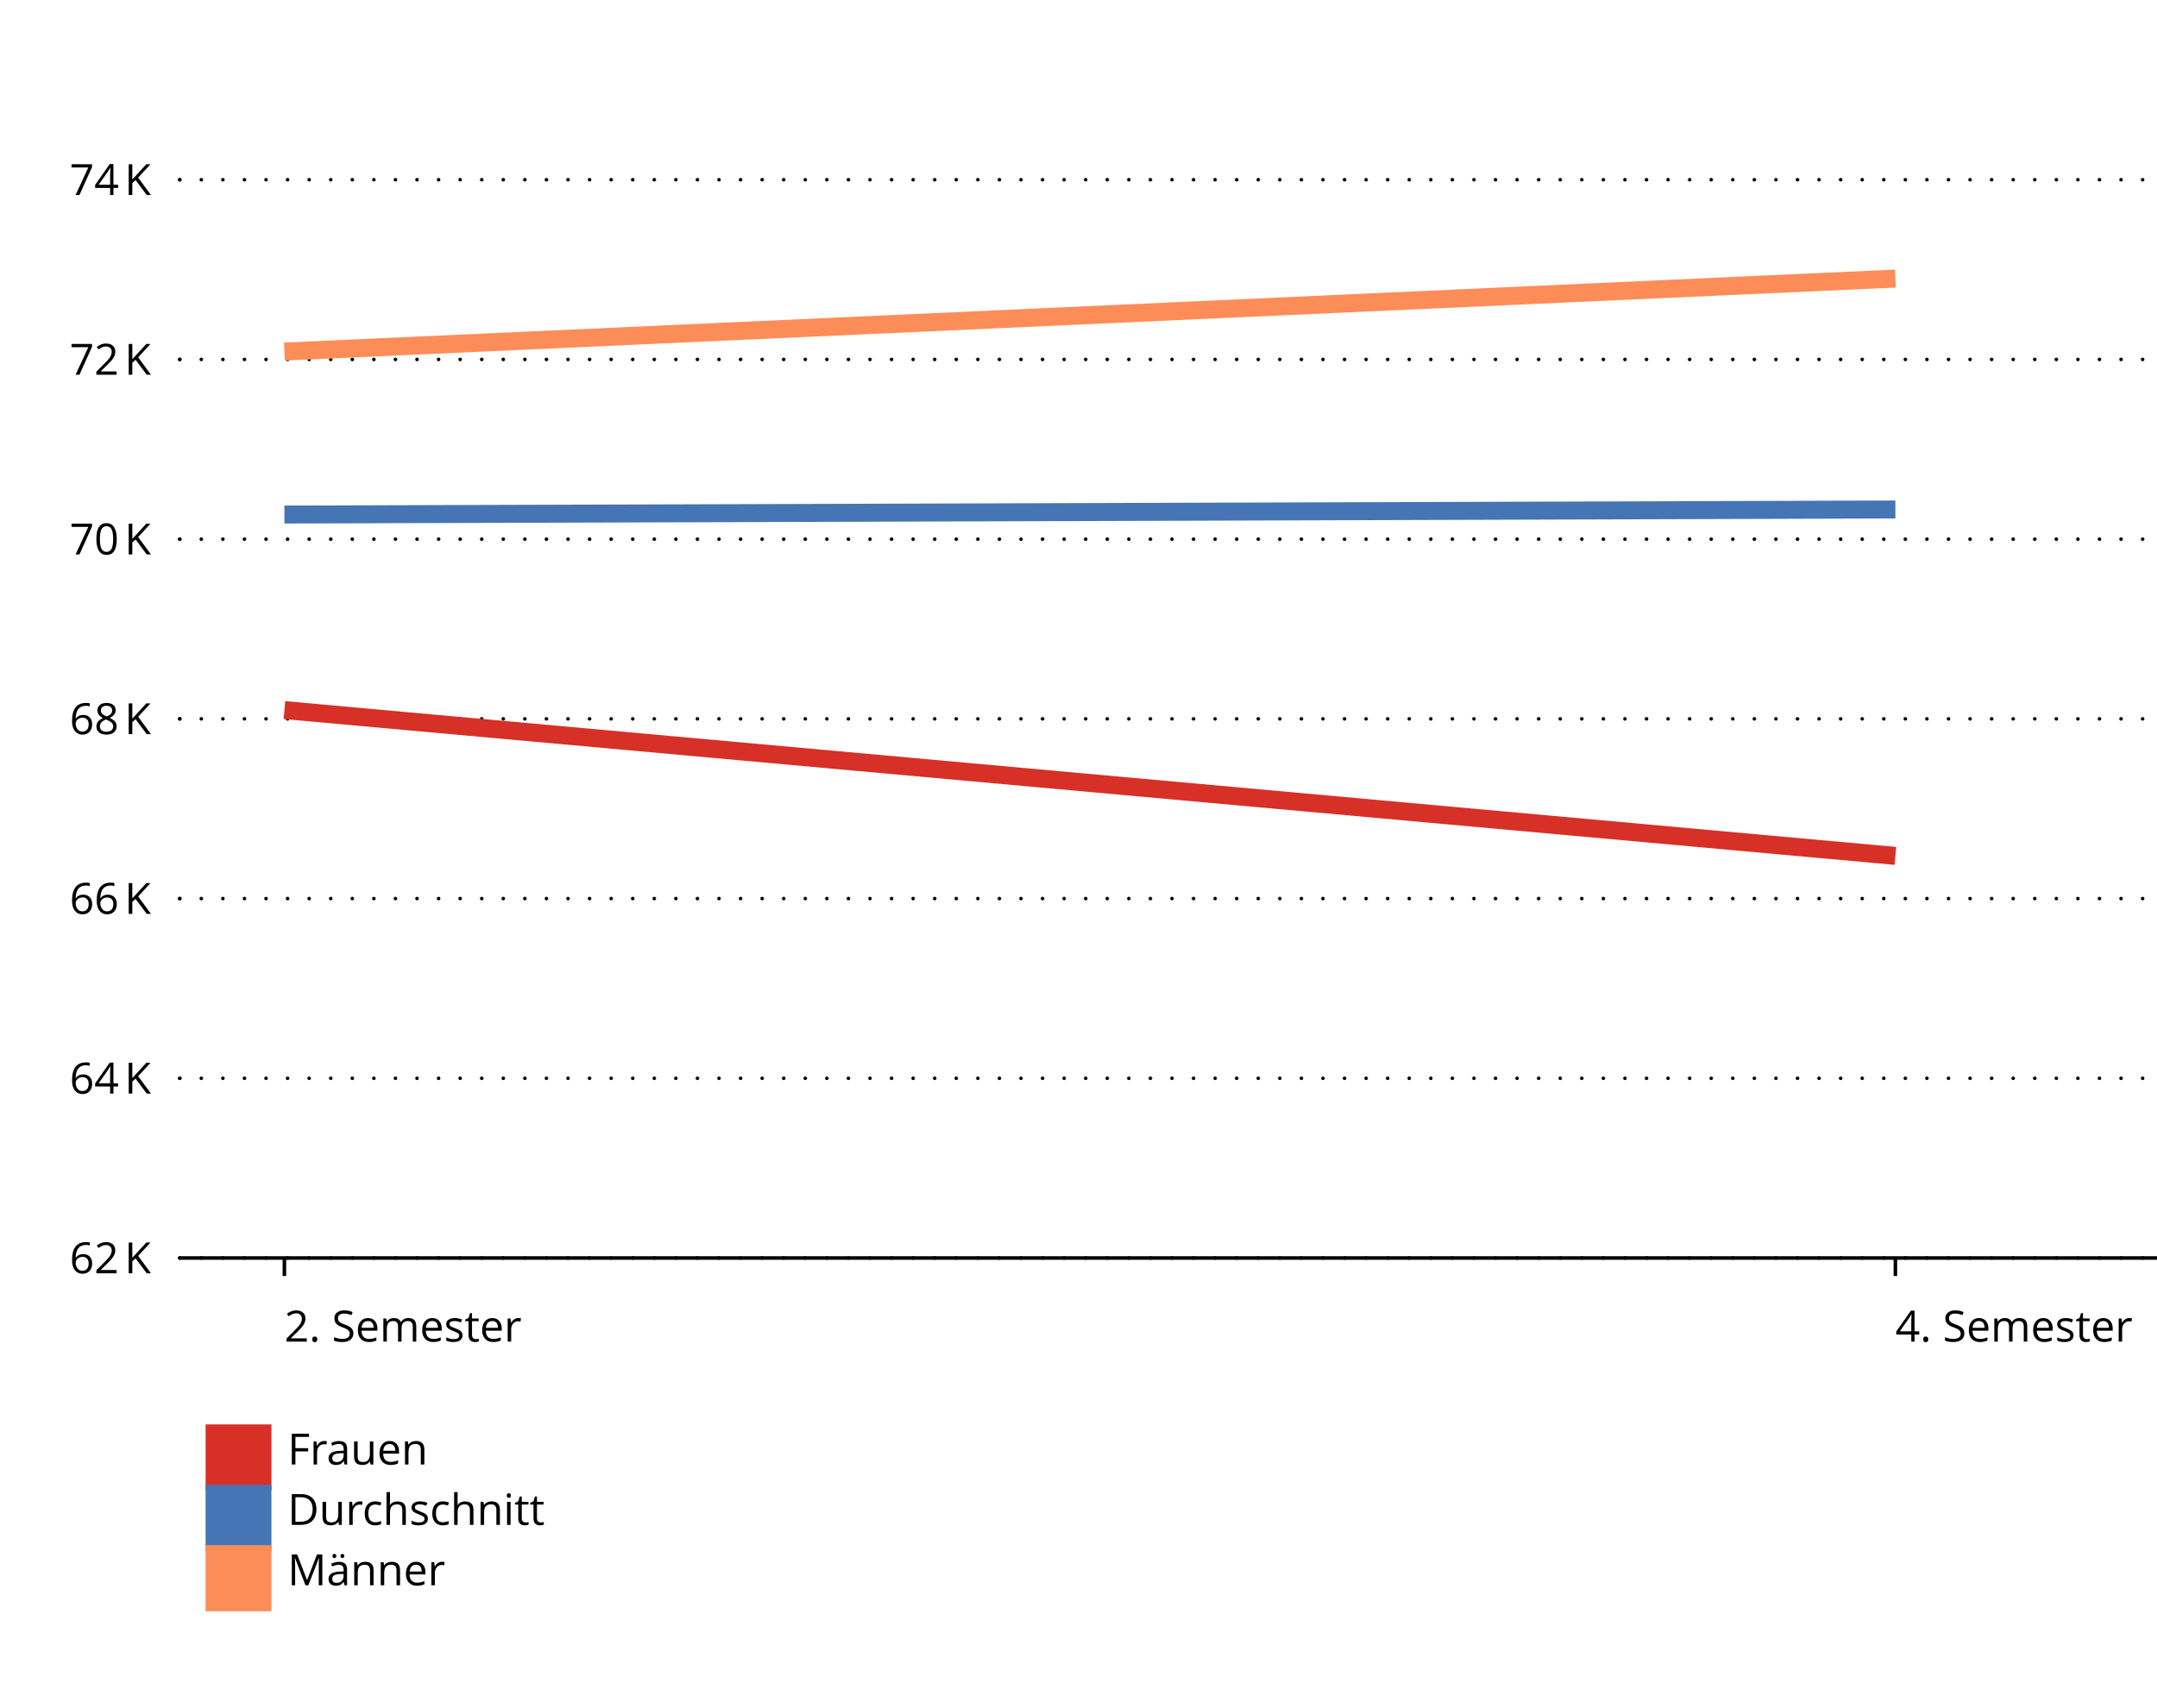
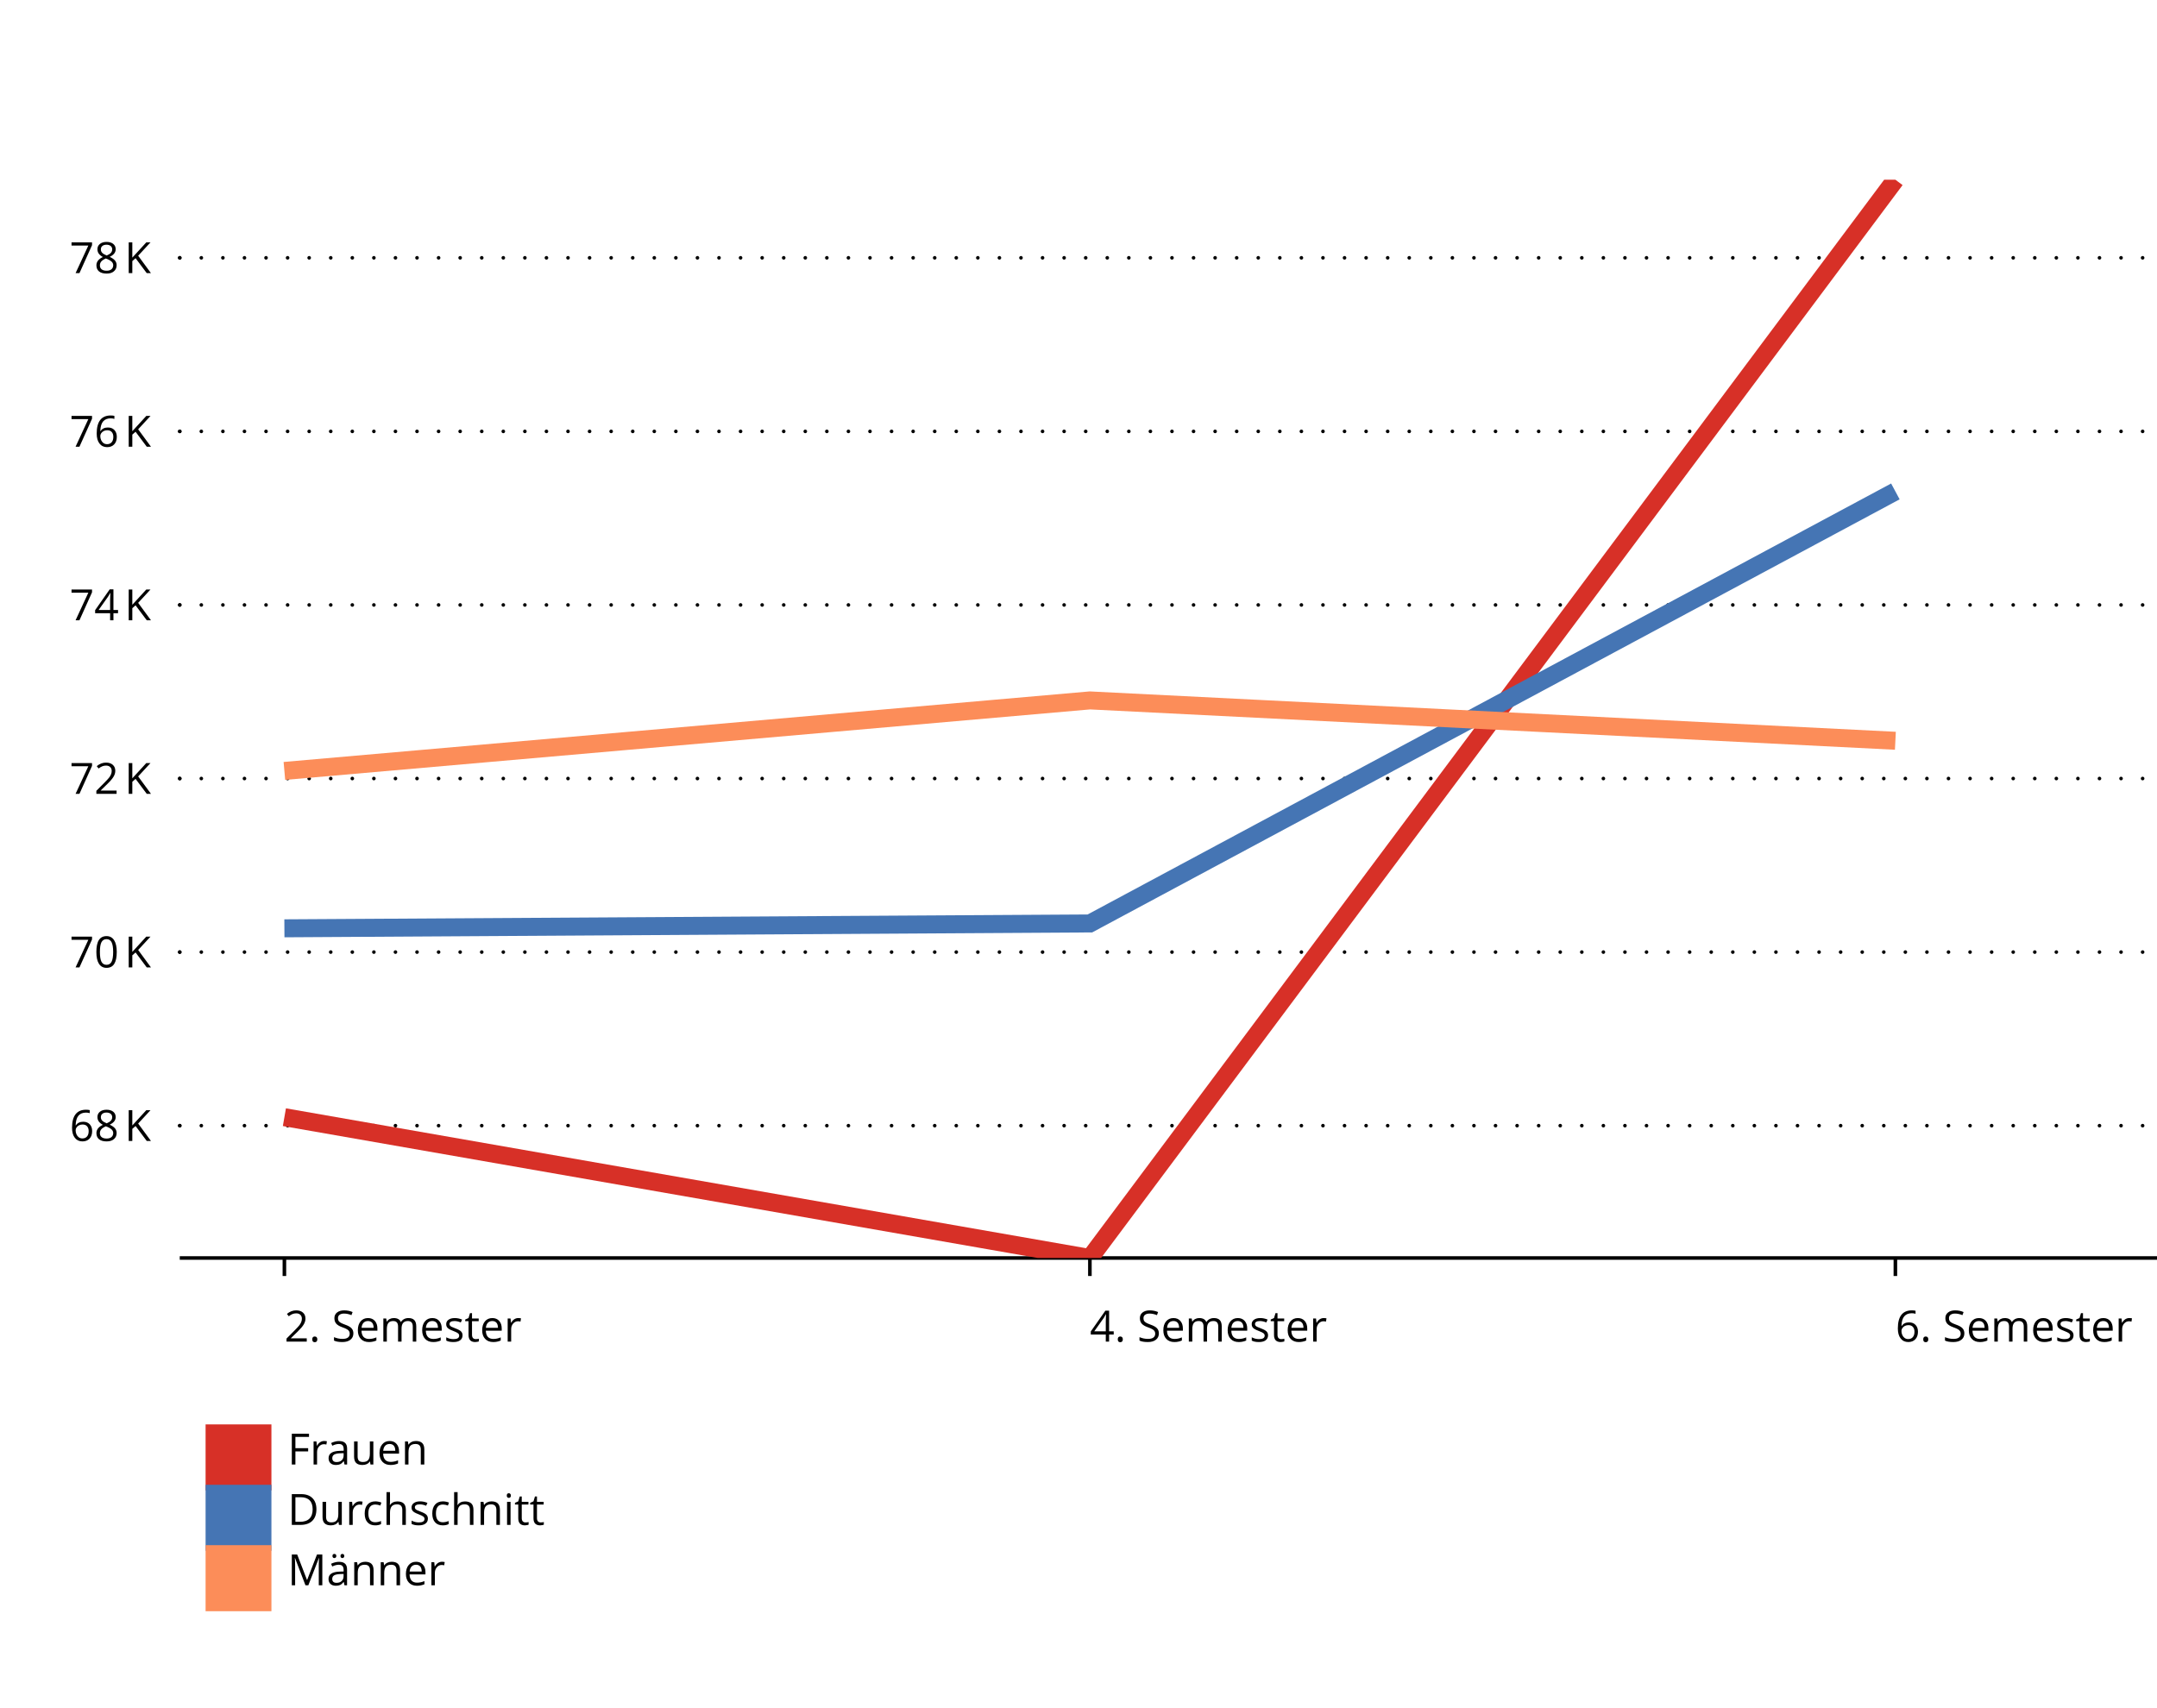
<svg xmlns="http://www.w3.org/2000/svg" viewBox="0 0 600 475" style="pointer-events:all;width:100%;height:100%">
  <g>
    <g role="presentation">
      <line x1="50" x2="600" y1="350" y2="350" style="stroke:#000000;fill:transparent;stroke-width:1;stroke-linecap:butt;stroke-linejoin:round" role="presentation" shape-rendering="auto" vector-effect="non-scaling-stroke" />
      <g role="presentation">
        <line x1="79.109" x2="79.109" y1="350" y2="50" style="stroke:transparent;fill:none;stroke-width:1;stroke-linecap:round;stroke-linejoin:round;pointer-events:visible" role="presentation" shape-rendering="auto" vector-effect="non-scaling-stroke" />
        <line x1="79.109" x2="79.109" y1="350" y2="355" style="stroke:#000000;fill:transparent;size:5px;stroke-width:1;stroke-linecap:butt;stroke-linejoin:round" role="presentation" shape-rendering="auto" vector-effect="non-scaling-stroke" />
        <text direction="inherit" x="79.109" dx="0" y="363" dy="10.26">
          <tspan x="79.109" dx="0" text-anchor="start" style="text-anchor:start;font-family:'Open Sans', 'Helvetica Neue', Helvetica, sans-serif;font-size:12px;letter-spacing:normal;padding:8px;fill:#000000;stroke:transparent;stroke-width:0">2. Semester</tspan>
        </text>
      </g>
      <g role="presentation">
+         <line x1="303.168" x2="303.168" y1="350" y2="50" style="stroke:transparent;fill:none;stroke-width:1;stroke-linecap:round;stroke-linejoin:round;pointer-events:visible" role="presentation" shape-rendering="auto" vector-effect="non-scaling-stroke" />
+         <line x1="303.168" x2="303.168" y1="350" y2="355" style="stroke:#000000;fill:transparent;size:5px;stroke-width:1;stroke-linecap:butt;stroke-linejoin:round" role="presentation" shape-rendering="auto" vector-effect="non-scaling-stroke" />
+         <text direction="inherit" x="303.168" dx="0" y="363" dy="10.26">
+           <tspan x="303.168" dx="0" text-anchor="start" style="text-anchor:start;font-family:'Open Sans', 'Helvetica Neue', Helvetica, sans-serif;font-size:12px;letter-spacing:normal;padding:8px;fill:#000000;stroke:transparent;stroke-width:0">4. Semester</tspan>
+         </text>
+       </g>
+       <g role="presentation">
        <line x1="527.227" x2="527.227" y1="350" y2="50" style="stroke:transparent;fill:none;stroke-width:1;stroke-linecap:round;stroke-linejoin:round;pointer-events:visible" role="presentation" shape-rendering="auto" vector-effect="non-scaling-stroke" />
        <line x1="527.227" x2="527.227" y1="350" y2="355" style="stroke:#000000;fill:transparent;size:5px;stroke-width:1;stroke-linecap:butt;stroke-linejoin:round" role="presentation" shape-rendering="auto" vector-effect="non-scaling-stroke" />
        <text direction="inherit" x="527.227" dx="0" y="363" dy="10.26">
-           <tspan x="527.227" dx="0" text-anchor="start" style="text-anchor:start;font-family:'Open Sans', 'Helvetica Neue', Helvetica, sans-serif;font-size:12px;letter-spacing:normal;padding:8px;fill:#000000;stroke:transparent;stroke-width:0">4. Semester</tspan>
+           <tspan x="527.227" dx="0" text-anchor="start" style="text-anchor:start;font-family:'Open Sans', 'Helvetica Neue', Helvetica, sans-serif;font-size:12px;letter-spacing:normal;padding:8px;fill:#000000;stroke:transparent;stroke-width:0">6. Semester</tspan>
        </text>
      </g>
    </g>
    <g role="presentation">
      <line x1="50" x2="50" y1="50" y2="350" style="stroke:transparent;fill:transparent;stroke-width:1;stroke-linecap:butt;stroke-linejoin:round" role="presentation" shape-rendering="auto" vector-effect="non-scaling-stroke" />
      <g role="presentation">
-         <line x1="50" x2="600" y1="350" y2="350" style="stroke:#000000;stroke-dasharray:0, 6;pointer-events:visible;fill:none;stroke-width:1;stroke-linecap:round;stroke-linejoin:round" role="presentation" shape-rendering="auto" vector-effect="non-scaling-stroke" />
-         <line x1="50" x2="50" y1="350" y2="350" style="stroke:#000000;size:0;stroke-linecap:round;stroke-linejoin:round;fill:transparent;stroke-width:1" role="presentation" shape-rendering="auto" vector-effect="non-scaling-stroke" />
-         <text direction="inherit" x="42" dx="0" y="350" dy="4.26">
-           <tspan x="42" dx="0" text-anchor="end" style="text-anchor:end;font-family:'Open Sans', 'Helvetica Neue', Helvetica, sans-serif;font-size:12px;letter-spacing:normal;padding:8px;fill:#000000;stroke:transparent;stroke-width:0">62 K</tspan>
-         </text>
-       </g>
-       <g role="presentation">
-         <line x1="50" x2="600" y1="300" y2="300" style="stroke:#000000;stroke-dasharray:0, 6;pointer-events:visible;fill:none;stroke-width:1;stroke-linecap:round;stroke-linejoin:round" role="presentation" shape-rendering="auto" vector-effect="non-scaling-stroke" />
-         <line x1="50" x2="50" y1="300" y2="300" style="stroke:#000000;size:0;stroke-linecap:round;stroke-linejoin:round;fill:transparent;stroke-width:1" role="presentation" shape-rendering="auto" vector-effect="non-scaling-stroke" />
-         <text direction="inherit" x="42" dx="0" y="300" dy="4.26">
-           <tspan x="42" dx="0" text-anchor="end" style="text-anchor:end;font-family:'Open Sans', 'Helvetica Neue', Helvetica, sans-serif;font-size:12px;letter-spacing:normal;padding:8px;fill:#000000;stroke:transparent;stroke-width:0">64 K</tspan>
-         </text>
-       </g>
-       <g role="presentation">
-         <line x1="50" x2="600" y1="250" y2="250" style="stroke:#000000;stroke-dasharray:0, 6;pointer-events:visible;fill:none;stroke-width:1;stroke-linecap:round;stroke-linejoin:round" role="presentation" shape-rendering="auto" vector-effect="non-scaling-stroke" />
-         <line x1="50" x2="50" y1="250" y2="250" style="stroke:#000000;size:0;stroke-linecap:round;stroke-linejoin:round;fill:transparent;stroke-width:1" role="presentation" shape-rendering="auto" vector-effect="non-scaling-stroke" />
-         <text direction="inherit" x="42" dx="0" y="250" dy="4.26">
-           <tspan x="42" dx="0" text-anchor="end" style="text-anchor:end;font-family:'Open Sans', 'Helvetica Neue', Helvetica, sans-serif;font-size:12px;letter-spacing:normal;padding:8px;fill:#000000;stroke:transparent;stroke-width:0">66 K</tspan>
-         </text>
-       </g>
-       <g role="presentation">
-         <line x1="50" x2="600" y1="200" y2="200" style="stroke:#000000;stroke-dasharray:0, 6;pointer-events:visible;fill:none;stroke-width:1;stroke-linecap:round;stroke-linejoin:round" role="presentation" shape-rendering="auto" vector-effect="non-scaling-stroke" />
-         <line x1="50" x2="50" y1="200" y2="200" style="stroke:#000000;size:0;stroke-linecap:round;stroke-linejoin:round;fill:transparent;stroke-width:1" role="presentation" shape-rendering="auto" vector-effect="non-scaling-stroke" />
-         <text direction="inherit" x="42" dx="0" y="200" dy="4.26">
+         <line x1="50" x2="600" y1="313.179" y2="313.179" style="stroke:#000000;stroke-dasharray:0, 6;pointer-events:visible;fill:none;stroke-width:1;stroke-linecap:round;stroke-linejoin:round" role="presentation" shape-rendering="auto" vector-effect="non-scaling-stroke" />
+         <line x1="50" x2="50" y1="313.179" y2="313.179" style="stroke:#000000;size:0;stroke-linecap:round;stroke-linejoin:round;fill:transparent;stroke-width:1" role="presentation" shape-rendering="auto" vector-effect="non-scaling-stroke" />
+         <text direction="inherit" x="42" dx="0" y="313.179" dy="4.26">
          <tspan x="42" dx="0" text-anchor="end" style="text-anchor:end;font-family:'Open Sans', 'Helvetica Neue', Helvetica, sans-serif;font-size:12px;letter-spacing:normal;padding:8px;fill:#000000;stroke:transparent;stroke-width:0">68 K</tspan>
        </text>
      </g>
      <g role="presentation">
-         <line x1="50" x2="600" y1="150" y2="150" style="stroke:#000000;stroke-dasharray:0, 6;pointer-events:visible;fill:none;stroke-width:1;stroke-linecap:round;stroke-linejoin:round" role="presentation" shape-rendering="auto" vector-effect="non-scaling-stroke" />
-         <line x1="50" x2="50" y1="150" y2="150" style="stroke:#000000;size:0;stroke-linecap:round;stroke-linejoin:round;fill:transparent;stroke-width:1" role="presentation" shape-rendering="auto" vector-effect="non-scaling-stroke" />
-         <text direction="inherit" x="42" dx="0" y="150" dy="4.26">
+         <line x1="50" x2="600" y1="264.889" y2="264.889" style="stroke:#000000;stroke-dasharray:0, 6;pointer-events:visible;fill:none;stroke-width:1;stroke-linecap:round;stroke-linejoin:round" role="presentation" shape-rendering="auto" vector-effect="non-scaling-stroke" />
+         <line x1="50" x2="50" y1="264.889" y2="264.889" style="stroke:#000000;size:0;stroke-linecap:round;stroke-linejoin:round;fill:transparent;stroke-width:1" role="presentation" shape-rendering="auto" vector-effect="non-scaling-stroke" />
+         <text direction="inherit" x="42" dx="0" y="264.889" dy="4.26">
          <tspan x="42" dx="0" text-anchor="end" style="text-anchor:end;font-family:'Open Sans', 'Helvetica Neue', Helvetica, sans-serif;font-size:12px;letter-spacing:normal;padding:8px;fill:#000000;stroke:transparent;stroke-width:0">70 K</tspan>
        </text>
      </g>
      <g role="presentation">
-         <line x1="50" x2="600" y1="100" y2="100" style="stroke:#000000;stroke-dasharray:0, 6;pointer-events:visible;fill:none;stroke-width:1;stroke-linecap:round;stroke-linejoin:round" role="presentation" shape-rendering="auto" vector-effect="non-scaling-stroke" />
-         <line x1="50" x2="50" y1="100" y2="100" style="stroke:#000000;size:0;stroke-linecap:round;stroke-linejoin:round;fill:transparent;stroke-width:1" role="presentation" shape-rendering="auto" vector-effect="non-scaling-stroke" />
-         <text direction="inherit" x="42" dx="0" y="100" dy="4.26">
+         <line x1="50" x2="600" y1="216.6" y2="216.6" style="stroke:#000000;stroke-dasharray:0, 6;pointer-events:visible;fill:none;stroke-width:1;stroke-linecap:round;stroke-linejoin:round" role="presentation" shape-rendering="auto" vector-effect="non-scaling-stroke" />
+         <line x1="50" x2="50" y1="216.6" y2="216.6" style="stroke:#000000;size:0;stroke-linecap:round;stroke-linejoin:round;fill:transparent;stroke-width:1" role="presentation" shape-rendering="auto" vector-effect="non-scaling-stroke" />
+         <text direction="inherit" x="42" dx="0" y="216.6" dy="4.26">
          <tspan x="42" dx="0" text-anchor="end" style="text-anchor:end;font-family:'Open Sans', 'Helvetica Neue', Helvetica, sans-serif;font-size:12px;letter-spacing:normal;padding:8px;fill:#000000;stroke:transparent;stroke-width:0">72 K</tspan>
        </text>
      </g>
      <g role="presentation">
-         <line x1="50" x2="600" y1="50" y2="50" style="stroke:#000000;stroke-dasharray:0, 6;pointer-events:visible;fill:none;stroke-width:1;stroke-linecap:round;stroke-linejoin:round" role="presentation" shape-rendering="auto" vector-effect="non-scaling-stroke" />
-         <line x1="50" x2="50" y1="50" y2="50" style="stroke:#000000;size:0;stroke-linecap:round;stroke-linejoin:round;fill:transparent;stroke-width:1" role="presentation" shape-rendering="auto" vector-effect="non-scaling-stroke" />
-         <text direction="inherit" x="42" dx="0" y="50" dy="4.26">
+         <line x1="50" x2="600" y1="168.31" y2="168.31" style="stroke:#000000;stroke-dasharray:0, 6;pointer-events:visible;fill:none;stroke-width:1;stroke-linecap:round;stroke-linejoin:round" role="presentation" shape-rendering="auto" vector-effect="non-scaling-stroke" />
+         <line x1="50" x2="50" y1="168.31" y2="168.31" style="stroke:#000000;size:0;stroke-linecap:round;stroke-linejoin:round;fill:transparent;stroke-width:1" role="presentation" shape-rendering="auto" vector-effect="non-scaling-stroke" />
+         <text direction="inherit" x="42" dx="0" y="168.31" dy="4.26">
          <tspan x="42" dx="0" text-anchor="end" style="text-anchor:end;font-family:'Open Sans', 'Helvetica Neue', Helvetica, sans-serif;font-size:12px;letter-spacing:normal;padding:8px;fill:#000000;stroke:transparent;stroke-width:0">74 K</tspan>
+         </text>
+       </g>
+       <g role="presentation">
+         <line x1="50" x2="600" y1="120.02" y2="120.02" style="stroke:#000000;stroke-dasharray:0, 6;pointer-events:visible;fill:none;stroke-width:1;stroke-linecap:round;stroke-linejoin:round" role="presentation" shape-rendering="auto" vector-effect="non-scaling-stroke" />
+         <line x1="50" x2="50" y1="120.02" y2="120.02" style="stroke:#000000;size:0;stroke-linecap:round;stroke-linejoin:round;fill:transparent;stroke-width:1" role="presentation" shape-rendering="auto" vector-effect="non-scaling-stroke" />
+         <text direction="inherit" x="42" dx="0" y="120.02" dy="4.26">
+           <tspan x="42" dx="0" text-anchor="end" style="text-anchor:end;font-family:'Open Sans', 'Helvetica Neue', Helvetica, sans-serif;font-size:12px;letter-spacing:normal;padding:8px;fill:#000000;stroke:transparent;stroke-width:0">76 K</tspan>
+         </text>
+       </g>
+       <g role="presentation">
+         <line x1="50" x2="600" y1="71.73" y2="71.73" style="stroke:#000000;stroke-dasharray:0, 6;pointer-events:visible;fill:none;stroke-width:1;stroke-linecap:round;stroke-linejoin:round" role="presentation" shape-rendering="auto" vector-effect="non-scaling-stroke" />
+         <line x1="50" x2="50" y1="71.73" y2="71.73" style="stroke:#000000;size:0;stroke-linecap:round;stroke-linejoin:round;fill:transparent;stroke-width:1" role="presentation" shape-rendering="auto" vector-effect="non-scaling-stroke" />
+         <text direction="inherit" x="42" dx="0" y="71.73" dy="4.26">
+           <tspan x="42" dx="0" text-anchor="end" style="text-anchor:end;font-family:'Open Sans', 'Helvetica Neue', Helvetica, sans-serif;font-size:12px;letter-spacing:normal;padding:8px;fill:#000000;stroke:transparent;stroke-width:0">78 K</tspan>
        </text>
      </g>
    </g>
    <text direction="inherit" x="55" dx="0" y="420" dy="-8.28">
      <tspan x="55" dx="0" text-anchor="start" style="font-size:24px;fill:#d73027;font-family:'Gill Sans', 'Gill Sans MT', 'Ser­avek', 'Trebuchet MS', sans-serif;stroke:transparent">■</tspan>
      <tspan x="55" dx="0" dy="16.8" text-anchor="start" style="font-size:24px;fill:#4575b4;font-family:'Gill Sans', 'Gill Sans MT', 'Ser­avek', 'Trebuchet MS', sans-serif;stroke:transparent">■</tspan>
      <tspan x="55" dx="0" dy="16.8" text-anchor="start" style="font-size:24px;fill:#fc8d59;font-family:'Gill Sans', 'Gill Sans MT', 'Ser­avek', 'Trebuchet MS', sans-serif;stroke:transparent">■</tspan>
    </text>
    <text direction="inherit" x="80" dx="0" y="420" dy="-12.54">
      <tspan x="80" dx="0" text-anchor="start" style="text-anchor:start;font-family:'Open Sans', 'Helvetica Neue', Helvetica, sans-serif;font-size:12px;letter-spacing:normal;padding:8px;fill:#000000;stroke:transparent;stroke-width:0;parent:[object Object]">Frauen</tspan>
      <tspan x="80" dx="0" dy="16.8" text-anchor="start" style="text-anchor:start;font-family:'Open Sans', 'Helvetica Neue', Helvetica, sans-serif;font-size:12px;letter-spacing:normal;padding:8px;fill:#000000;stroke:transparent;stroke-width:0;parent:[object Object]">Durchschnitt</tspan>
      <tspan x="80" dx="0" dy="16.8" text-anchor="start" style="text-anchor:start;font-family:'Open Sans', 'Helvetica Neue', Helvetica, sans-serif;font-size:12px;letter-spacing:normal;padding:8px;fill:#000000;stroke:transparent;stroke-width:0;parent:[object Object]">Männer</tspan>
    </text>
    <g style="height:100%;width:100%;user-select:none" clip-path="url(#victory-clip-24)">
      <defs>
        <clipPath id="victory-clip-24">
          <rect x="50" y="50" width="550" height="300" role="presentation" shape-rendering="auto" vector-effect="non-scaling-stroke" />
        </clipPath>
      </defs>
-       <path d="M79.109,197.56L527.227,238.125" style="fill:transparent;stroke:#d73027;stroke-width:5;opacity:1" role="presentation" shape-rendering="auto" />
+       <path d="M79.109,310.823L303.168,350L527.227,50" style="fill:transparent;stroke:#d73027;stroke-width:5;opacity:1" role="presentation" shape-rendering="auto" />
    </g>
    <g style="height:100%;width:100%;user-select:none" clip-path="url(#victory-clip-25)">
      <defs>
        <clipPath id="victory-clip-25">
          <rect x="50" y="50" width="550" height="300" role="presentation" shape-rendering="auto" vector-effect="non-scaling-stroke" />
        </clipPath>
      </defs>
-       <path d="M79.109,143.152L527.227,141.75" style="fill:transparent;stroke:#4575b4;stroke-width:5;opacity:1" role="presentation" shape-rendering="auto" />
+       <path d="M79.109,258.276L303.168,256.922L527.227,136.72" style="fill:transparent;stroke:#4575b4;stroke-width:5;opacity:1" role="presentation" shape-rendering="auto" />
    </g>
    <g style="height:100%;width:100%;user-select:none" clip-path="url(#victory-clip-26)">
      <defs>
        <clipPath id="victory-clip-26">
          <rect x="50" y="50" width="550" height="300" role="presentation" shape-rendering="auto" vector-effect="non-scaling-stroke" />
        </clipPath>
      </defs>
-       <path d="M79.109,97.812L527.227,77.5" style="fill:transparent;stroke:#fc8d59;stroke-width:5;opacity:1" role="presentation" shape-rendering="auto" />
+       <path d="M79.109,214.487L303.168,194.869L527.227,206.097" style="fill:transparent;stroke:#fc8d59;stroke-width:5;opacity:1" role="presentation" shape-rendering="auto" />
    </g>
  </g>
</svg>
